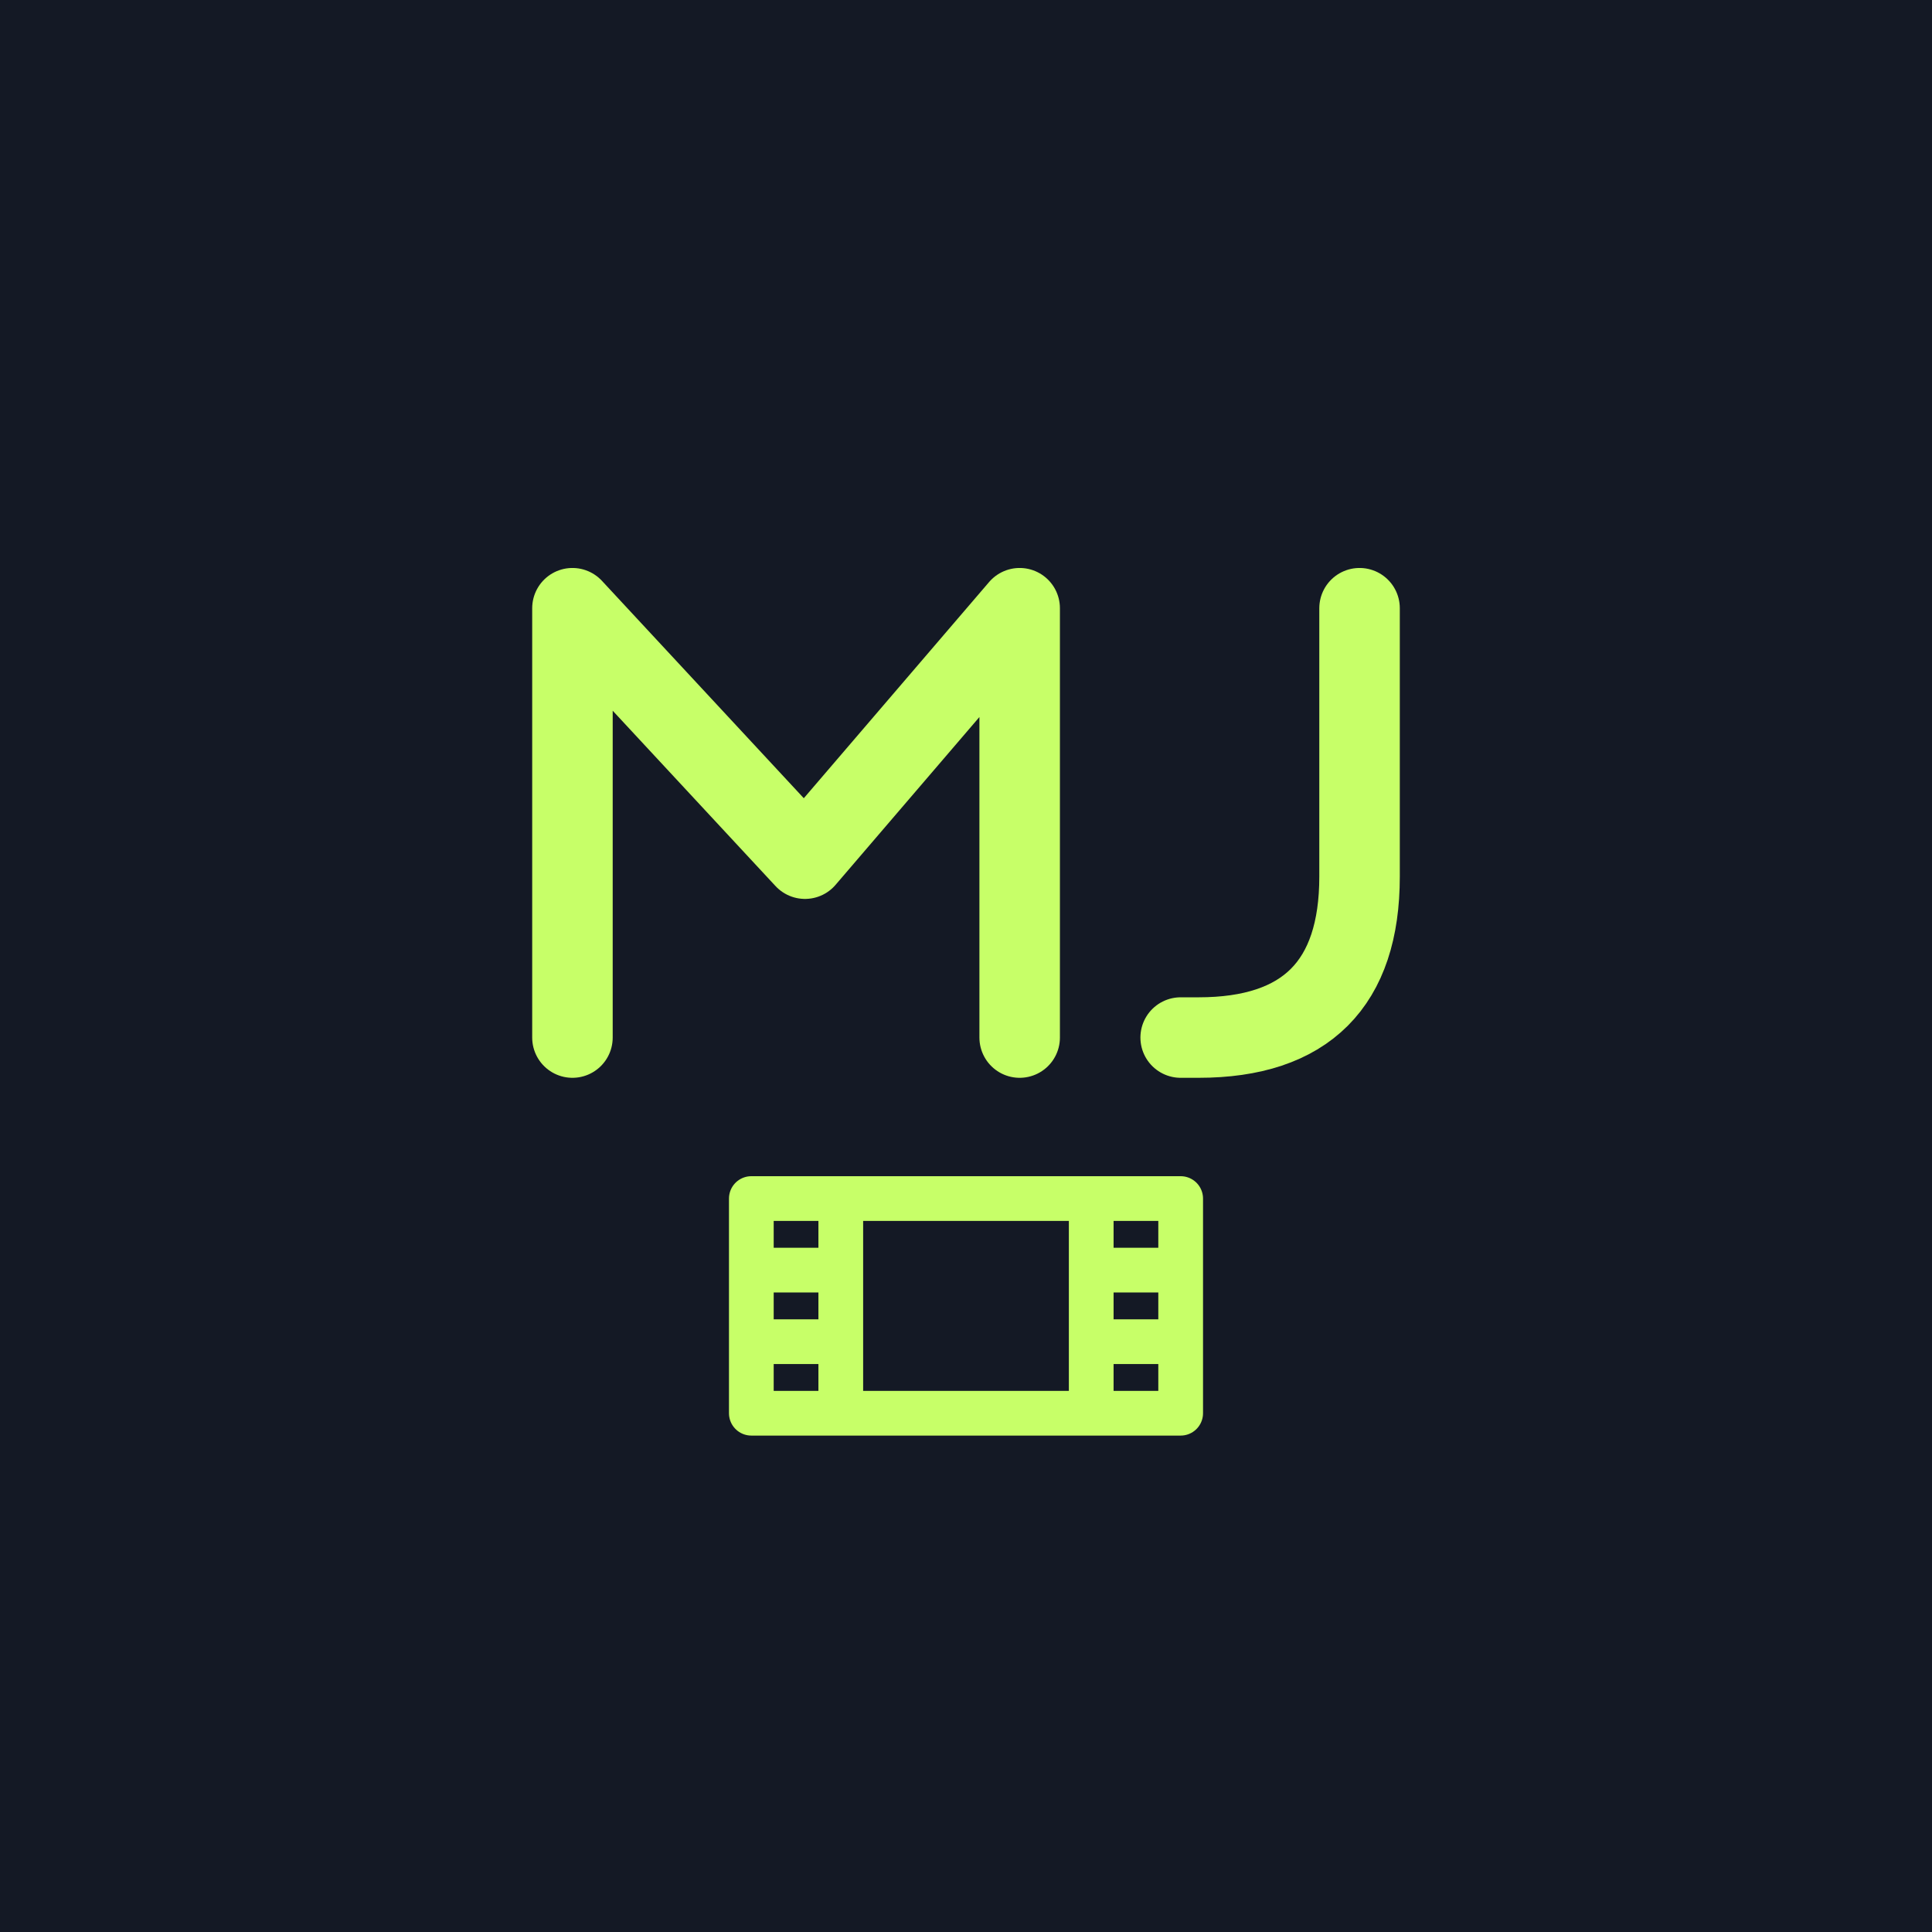
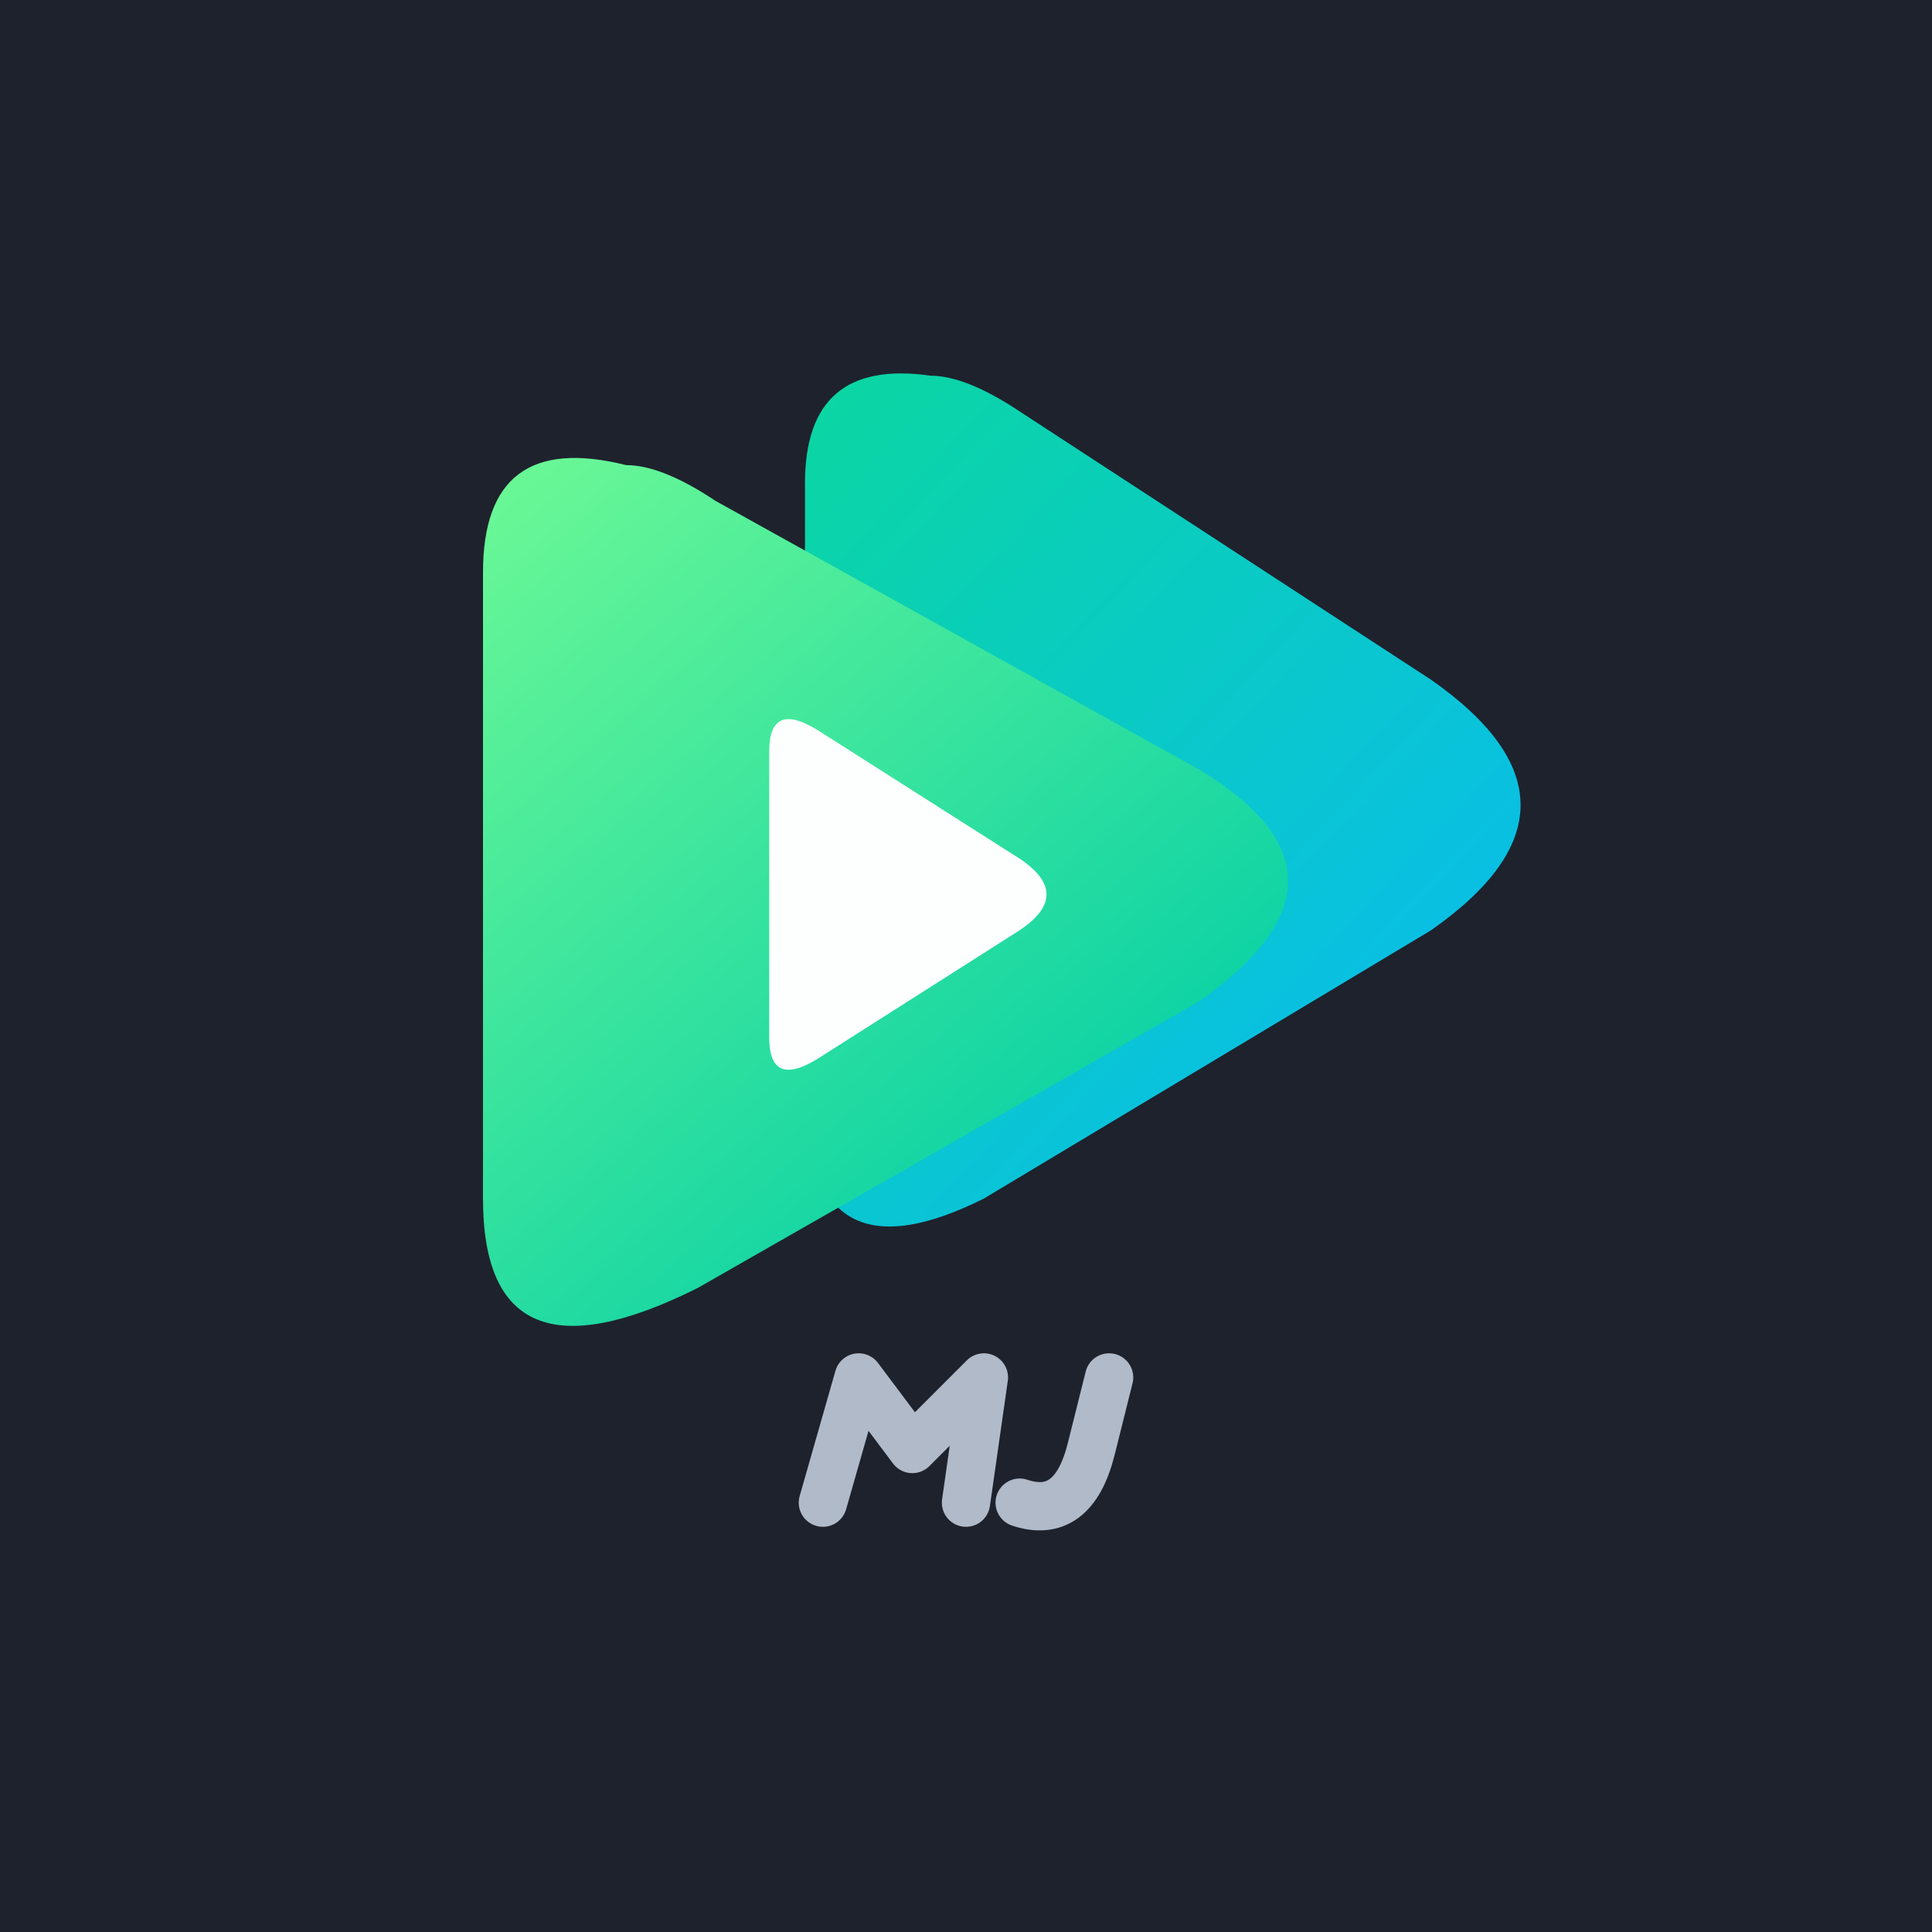
<svg xmlns="http://www.w3.org/2000/svg" viewBox="0 0 108 108">
-   <path id="background" fill="#141925" d="M0 0h108v108H0z" />
-   <g fill="none" stroke="#C7FF68" stroke-linecap="round" stroke-linejoin="round">
-     <path id="mj-monogram" stroke-width="4.5" d="M32,58 V34 L45,48 L57,34 V58 M76,34 V49 Q76,58 67,58 H66" />
-     <path id="app-symbol" stroke-width="2.5" d="M42,67 H66 V79 H42 Z M47,67 V79 M61,67 V79 M42,71 H47 M42,75 H47 M61,71 H66 M61,75 H66" />
-   </g>
+   <defs>
+     <linearGradient id="play-1" gradientUnits="userSpaceOnUse" x1="45" y1="23" x2="82" y2="58">
+       <stop stop-color="#0BD6A3" />
+       <stop offset="1" stop-color="#09BDEA" />
+     </linearGradient>
+     <linearGradient id="play-2" gradientUnits="userSpaceOnUse" x1="30" y1="26" x2="66" y2="68">
+       <stop stop-color="#69F796" />
+       <stop offset="1" stop-color="#00CDA7" />
+     </linearGradient>
+   </defs>
+   <path fill="#1E222D" d="M0 0h108v108H0z" />
+   <path fill="url(#play-1)" d="M45,27 Q45,20 52,21 Q54,21 57,23 L80,38 Q90,45 80,52 L55,67 Q45,72 45,61 Z" />
+   <path fill="url(#play-2)" d="M27,32 Q27,24 35,26 Q37,26 40,28 L67,43 Q77,49 67,56 L39,72 Q27,78 27,67 Z" />
+   <path fill="#FDFFFE" d="M43,42 Q43,39 46,41 L57,48 Q60,50 57,52 L46,59 Q43,61 43,58 Z" />
+   <path fill="none" stroke="#B1BAC8" stroke-width="2.7" stroke-linecap="round" stroke-linejoin="round" d="M46,84 L48,77 L51,81 L55,77 L54,84 M62,77 L61,81 Q60,85 57,84" />
</svg>
